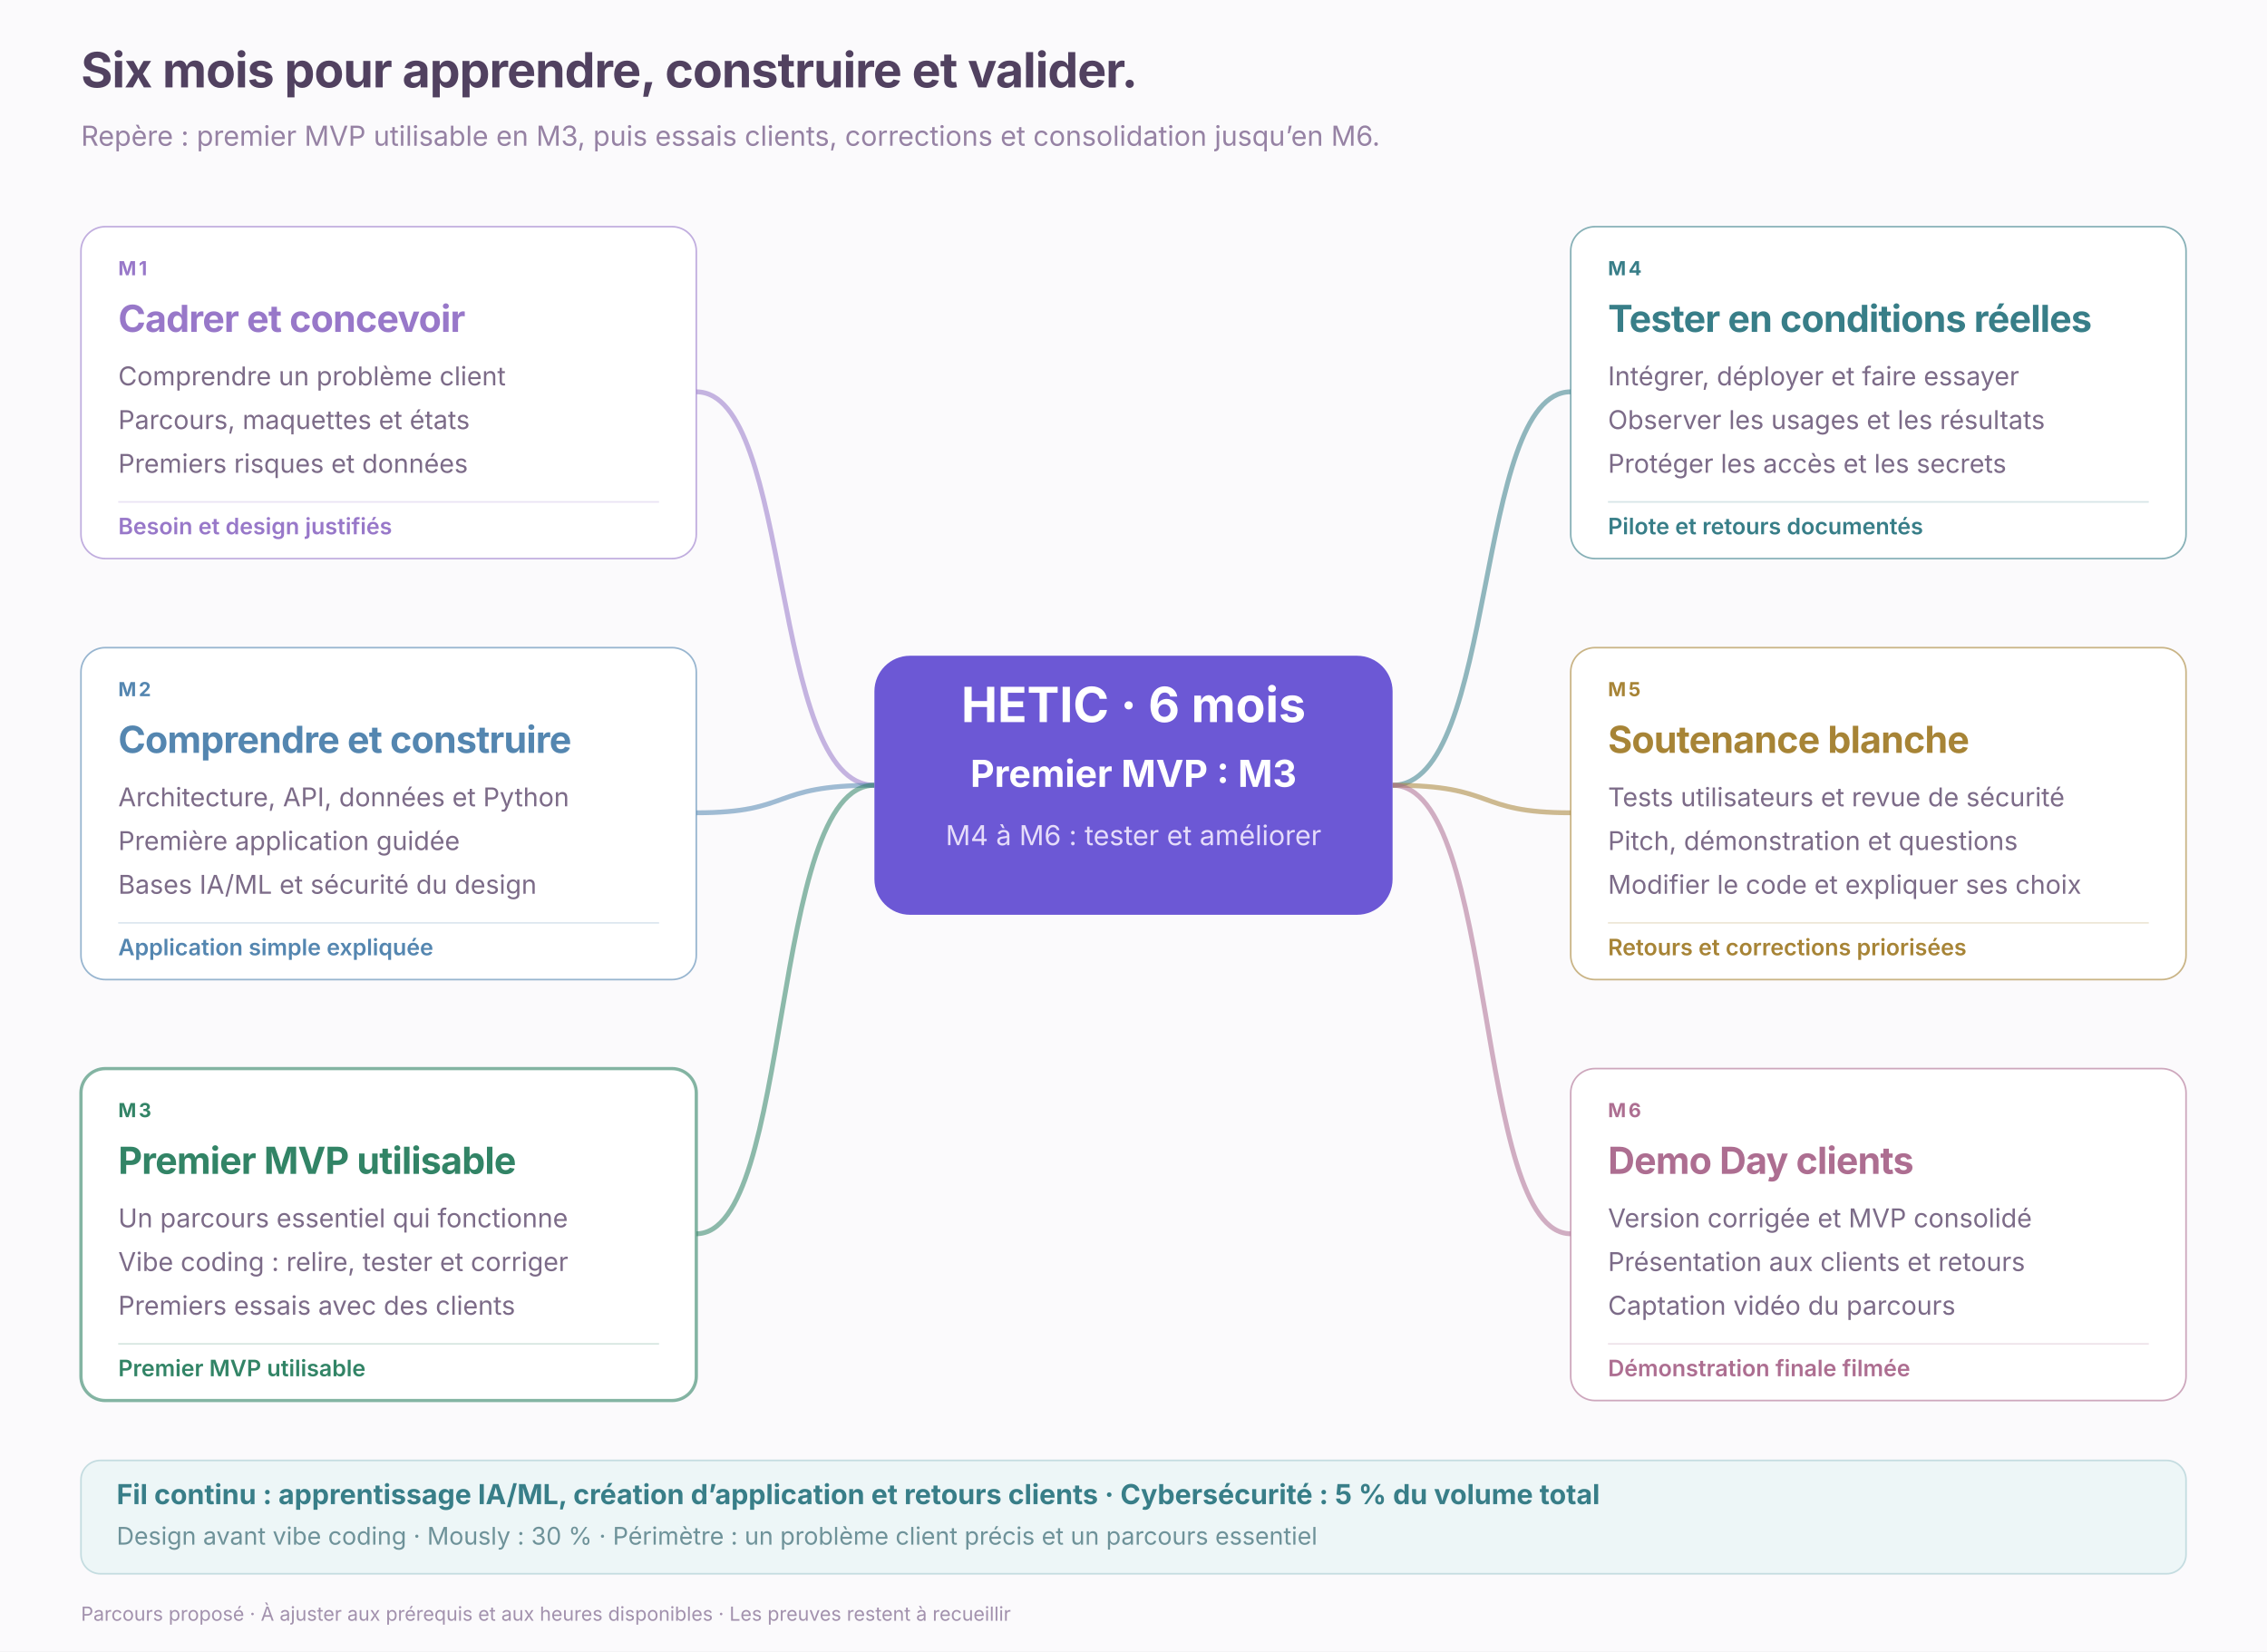
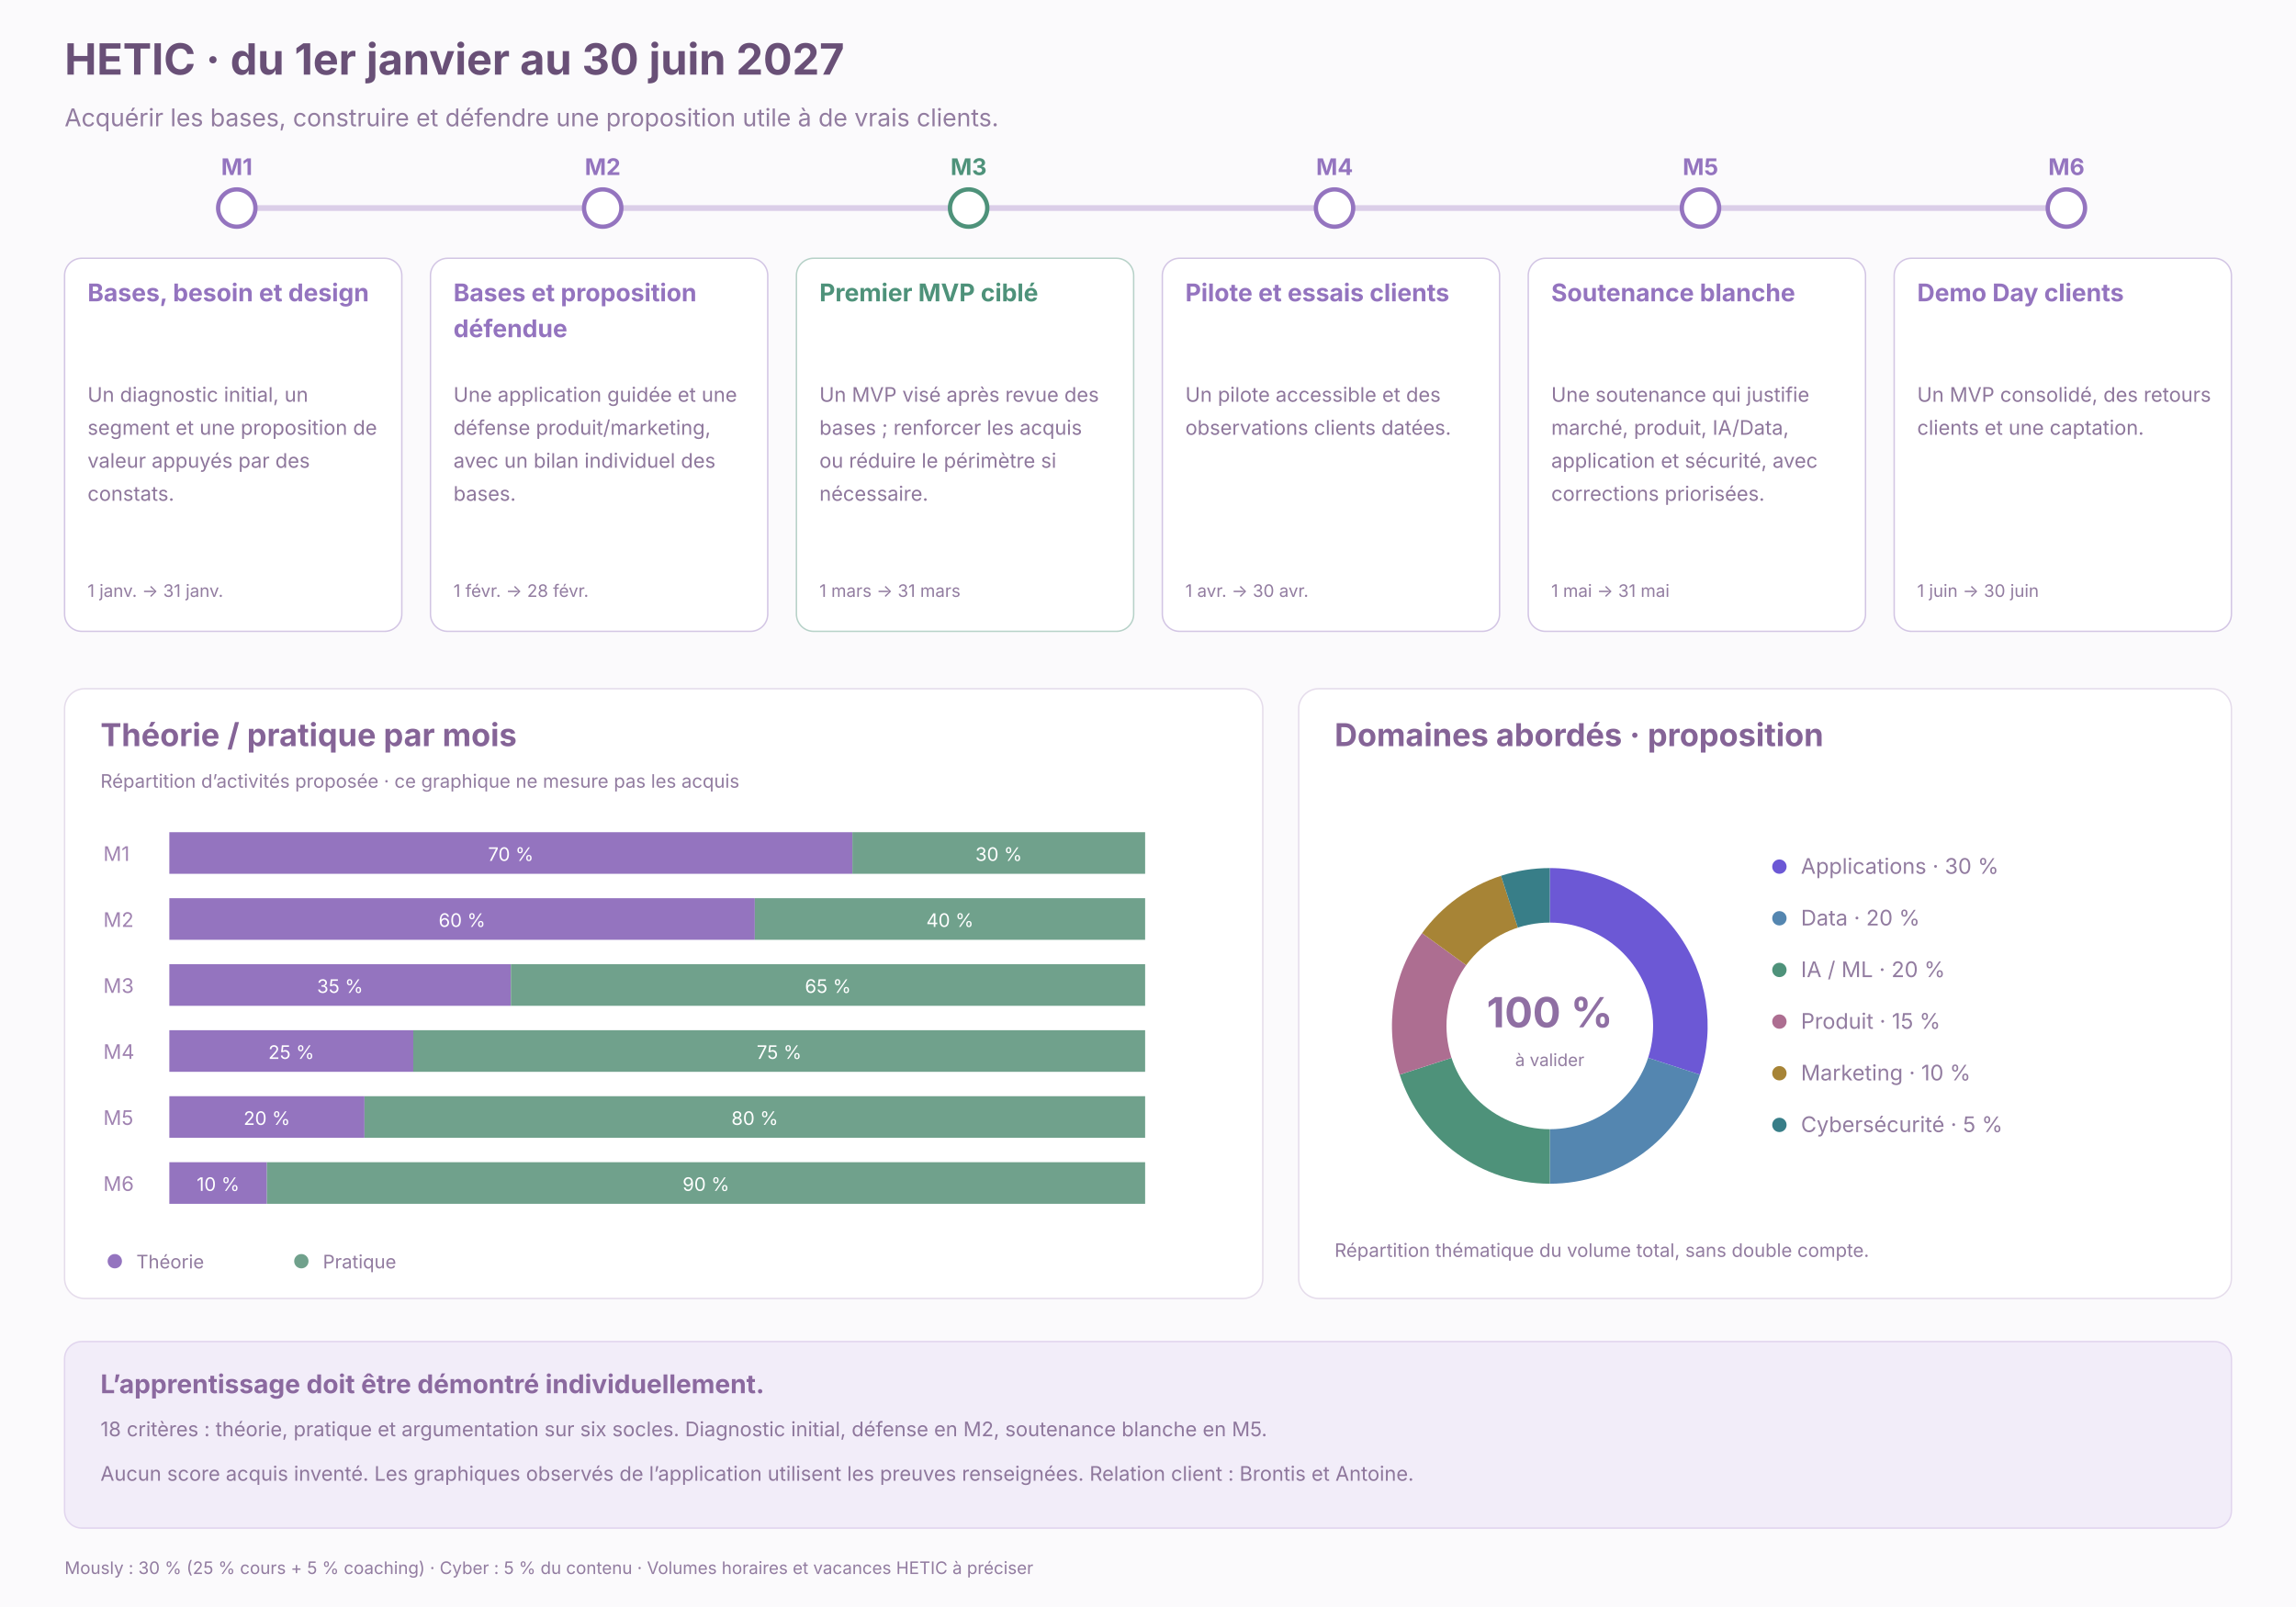
- <svg xmlns="http://www.w3.org/2000/svg" viewBox="0 0 1400 1020" role="img" aria-labelledby="title desc">
-   <rect width="1400" height="1020" fill="#fbfafc" />
-   <style>text{font-family:system-ui,-apple-system,BlinkMacSystemFont,Segoe UI,sans-serif}.copy{font-size:16px;fill:#7c6b88}.branch{fill:none;stroke-width:3;opacity:.55}.proof{font-size:14px;font-weight:600}</style>
-   <text x="50" y="54" fill="#514160" font-size="30" font-weight="700" letter-spacing="-.5">Six mois pour apprendre, construire et valider.</text>
-   <text x="50" y="90" fill="#9682a4" font-size="17">Repère : premier MVP utilisable en M3, puis essais clients, corrections et consolidation jusqu’en M6.</text>
-   <path class="branch" stroke="#9878c9" d="M 540 485 C 475 485 490 242 430 242" />
-   <rect x="50" y="140" width="380" height="205" rx="15" fill="white" stroke="#9878c9" stroke-width="1" stroke-opacity=".6" />
-   <text x="73" y="170" font-size="12" font-weight="700" letter-spacing="1.5" fill="#9878c9">M1</text>
-   <text x="73" y="205" font-size="23" font-weight="650" letter-spacing="-.4" fill="#9878c9">Cadrer et concevoir</text>
-   <text class="copy" x="73" y="238">Comprendre un problème client</text>
-   <text class="copy" x="73" y="265">Parcours, maquettes et états</text>
-   <text class="copy" x="73" y="292">Premiers risques et données</text>
-   <path d="M73 310H407" stroke="#9878c9" stroke-opacity=".2" />
-   <text class="proof" x="73" y="330" fill="#9878c9">Besoin et design justifiés</text>
-   <path class="branch" stroke="#5486b0" d="M 540 485 C 475 485 490 502 430 502" />
-   <rect x="50" y="400" width="380" height="205" rx="15" fill="white" stroke="#5486b0" stroke-width="1" stroke-opacity=".6" />
-   <text x="73" y="430" font-size="12" font-weight="700" letter-spacing="1.5" fill="#5486b0">M2</text>
-   <text x="73" y="465" font-size="23" font-weight="650" letter-spacing="-.4" fill="#5486b0">Comprendre et construire</text>
-   <text class="copy" x="73" y="498">Architecture, API, données et Python</text>
-   <text class="copy" x="73" y="525">Première application guidée</text>
-   <text class="copy" x="73" y="552">Bases IA/ML et sécurité du design</text>
-   <path d="M73 570H407" stroke="#5486b0" stroke-opacity=".2" />
-   <text class="proof" x="73" y="590" fill="#5486b0">Application simple expliquée</text>
-   <path class="branch" stroke="#328466" d="M 540 485 C 475 485 490 762 430 762" />
-   <rect x="50" y="660" width="380" height="205" rx="15" fill="white" stroke="#328466" stroke-width="2" stroke-opacity=".6" />
-   <text x="73" y="690" font-size="12" font-weight="700" letter-spacing="1.5" fill="#328466">M3</text>
-   <text x="73" y="725" font-size="23" font-weight="650" letter-spacing="-.4" fill="#328466">Premier MVP utilisable</text>
-   <text class="copy" x="73" y="758">Un parcours essentiel qui fonctionne</text>
-   <text class="copy" x="73" y="785">Vibe coding : relire, tester et corriger</text>
-   <text class="copy" x="73" y="812">Premiers essais avec des clients</text>
-   <path d="M73 830H407" stroke="#328466" stroke-opacity=".2" />
-   <text class="proof" x="73" y="850" fill="#328466">Premier MVP utilisable</text>
-   <path class="branch" stroke="#387e88" d="M 860 485 C 925 485 910 242 970 242" />
-   <rect x="970" y="140" width="380" height="205" rx="15" fill="white" stroke="#387e88" stroke-width="1" stroke-opacity=".6" />
-   <text x="993" y="170" font-size="12" font-weight="700" letter-spacing="1.5" fill="#387e88">M4</text>
-   <text x="993" y="205" font-size="23" font-weight="650" letter-spacing="-.4" fill="#387e88">Tester en conditions réelles</text>
-   <text class="copy" x="993" y="238">Intégrer, déployer et faire essayer</text>
-   <text class="copy" x="993" y="265">Observer les usages et les résultats</text>
-   <text class="copy" x="993" y="292">Protéger les accès et les secrets</text>
-   <path d="M993 310H1327" stroke="#387e88" stroke-opacity=".2" />
-   <text class="proof" x="993" y="330" fill="#387e88">Pilote et retours documentés</text>
-   <path class="branch" stroke="#a78436" d="M 860 485 C 925 485 910 502 970 502" />
-   <rect x="970" y="400" width="380" height="205" rx="15" fill="white" stroke="#a78436" stroke-width="1" stroke-opacity=".6" />
-   <text x="993" y="430" font-size="12" font-weight="700" letter-spacing="1.5" fill="#a78436">M5</text>
-   <text x="993" y="465" font-size="23" font-weight="650" letter-spacing="-.4" fill="#a78436">Soutenance blanche</text>
-   <text class="copy" x="993" y="498">Tests utilisateurs et revue de sécurité</text>
-   <text class="copy" x="993" y="525">Pitch, démonstration et questions</text>
-   <text class="copy" x="993" y="552">Modifier le code et expliquer ses choix</text>
-   <path d="M993 570H1327" stroke="#a78436" stroke-opacity=".2" />
-   <text class="proof" x="993" y="590" fill="#a78436">Retours et corrections priorisées</text>
-   <path class="branch" stroke="#ad6e91" d="M 860 485 C 925 485 910 762 970 762" />
-   <rect x="970" y="660" width="380" height="205" rx="15" fill="white" stroke="#ad6e91" stroke-width="1" stroke-opacity=".6" />
-   <text x="993" y="690" font-size="12" font-weight="700" letter-spacing="1.5" fill="#ad6e91">M6</text>
-   <text x="993" y="725" font-size="23" font-weight="650" letter-spacing="-.4" fill="#ad6e91">Demo Day clients</text>
-   <text class="copy" x="993" y="758">Version corrigée et MVP consolidé</text>
-   <text class="copy" x="993" y="785">Présentation aux clients et retours</text>
-   <text class="copy" x="993" y="812">Captation vidéo du parcours</text>
-   <path d="M993 830H1327" stroke="#ad6e91" stroke-opacity=".2" />
-   <text class="proof" x="993" y="850" fill="#ad6e91">Démonstration finale filmée</text>
-   <rect x="540" y="405" width="320" height="160" rx="22" fill="#6c58d5" />
-   <text x="700" y="446" text-anchor="middle" fill="white" font-size="30" font-weight="750">HETIC · 6 mois</text>
-   <text x="700" y="486" text-anchor="middle" fill="white" font-size="23" font-weight="650">Premier MVP : M3</text>
-   <text x="700" y="522" text-anchor="middle" fill="#e5dcfa" font-size="17">M4 à M6 : tester et améliorer</text>
-   <rect x="50" y="902" width="1300" height="70" rx="12" fill="#edf6f7" stroke="#c4dce0" />
-   <text x="72" y="929" fill="#387e88" font-size="17" font-weight="650">Fil continu : apprentissage IA/ML, création d’application et retours clients · Cybersécurité : 5 % du volume total</text>
-   <text x="72" y="954" fill="#6e9299" font-size="15">Design avant vibe coding · Mously : 30 % · Périmètre : un problème client précis et un parcours essentiel</text>
-   <text x="50" y="1001" fill="#a291ad" font-size="12">Parcours proposé · À ajuster aux prérequis et aux heures disponibles · Les preuves restent à recueillir</text>
+ <svg xmlns="http://www.w3.org/2000/svg" viewBox="0 0 1600 1120" role="img" aria-labelledby="title desc">
+   <rect width="1600" height="1120" fill="#fbfafc" />
+   <style>text{font-family:system-ui,-apple-system,BlinkMacSystemFont,Segoe UI,sans-serif}.muted{fill:#927ca0}.copy{font-size:14px;fill:#8e779c}</style>
+   <text x="45" y="52" fill="#695077" font-size="30" font-weight="700">HETIC · du 1er janvier au 30 juin 2027</text>
+   <text x="45" y="88" font-size="17" class="muted">Acquérir les bases, construire et défendre une proposition utile à de vrais clients.</text>
+   <path d="M165 145H1440" stroke="#dbcee8" stroke-width="4" fill="none" />
+   <circle cx="165" cy="145" r="13" fill="white" stroke="#9474bf" stroke-width="3" />
+   <text x="165" y="122" text-anchor="middle" font-size="16" fill="#9474bf" font-weight="700">M1</text>
+   <rect x="45" y="180" width="235" height="260" rx="12" fill="white" stroke="#9474bf" stroke-opacity=".4" />
+   <text x="61" y="210" font-size="17" font-weight="650" fill="#9474bf">Bases, besoin et design</text>
+   <text x="61" y="280" class="copy">Un diagnostic initial, un</text>
+   <text x="61" y="303" class="copy">segment et une proposition de</text>
+   <text x="61" y="326" class="copy">valeur appuyés par des</text>
+   <text x="61" y="349" class="copy">constats.</text>
+   <text x="61" y="416" font-size="12" class="muted">1 janv. → 31 janv.</text>
+   <circle cx="420" cy="145" r="13" fill="white" stroke="#9474bf" stroke-width="3" />
+   <text x="420" y="122" text-anchor="middle" font-size="16" fill="#9474bf" font-weight="700">M2</text>
+   <rect x="300" y="180" width="235" height="260" rx="12" fill="white" stroke="#9474bf" stroke-opacity=".4" />
+   <text x="316" y="210" font-size="17" font-weight="650" fill="#9474bf">Bases et proposition</text>
+   <text x="316" y="235" font-size="17" font-weight="650" fill="#9474bf">défendue</text>
+   <text x="316" y="280" class="copy">Une application guidée et une</text>
+   <text x="316" y="303" class="copy">défense produit/marketing,</text>
+   <text x="316" y="326" class="copy">avec un bilan individuel des</text>
+   <text x="316" y="349" class="copy">bases.</text>
+   <text x="316" y="416" font-size="12" class="muted">1 févr. → 28 févr.</text>
+   <circle cx="675" cy="145" r="13" fill="white" stroke="#4e927a" stroke-width="3" />
+   <text x="675" y="122" text-anchor="middle" font-size="16" fill="#4e927a" font-weight="700">M3</text>
+   <rect x="555" y="180" width="235" height="260" rx="12" fill="white" stroke="#4e927a" stroke-opacity=".4" />
+   <text x="571" y="210" font-size="17" font-weight="650" fill="#4e927a">Premier MVP ciblé</text>
+   <text x="571" y="280" class="copy">Un MVP visé après revue des</text>
+   <text x="571" y="303" class="copy">bases ; renforcer les acquis</text>
+   <text x="571" y="326" class="copy">ou réduire le périmètre si</text>
+   <text x="571" y="349" class="copy">nécessaire.</text>
+   <text x="571" y="416" font-size="12" class="muted">1 mars → 31 mars</text>
+   <circle cx="930" cy="145" r="13" fill="white" stroke="#9474bf" stroke-width="3" />
+   <text x="930" y="122" text-anchor="middle" font-size="16" fill="#9474bf" font-weight="700">M4</text>
+   <rect x="810" y="180" width="235" height="260" rx="12" fill="white" stroke="#9474bf" stroke-opacity=".4" />
+   <text x="826" y="210" font-size="17" font-weight="650" fill="#9474bf">Pilote et essais clients</text>
+   <text x="826" y="280" class="copy">Un pilote accessible et des</text>
+   <text x="826" y="303" class="copy">observations clients datées.</text>
+   <text x="826" y="416" font-size="12" class="muted">1 avr. → 30 avr.</text>
+   <circle cx="1185" cy="145" r="13" fill="white" stroke="#9474bf" stroke-width="3" />
+   <text x="1185" y="122" text-anchor="middle" font-size="16" fill="#9474bf" font-weight="700">M5</text>
+   <rect x="1065" y="180" width="235" height="260" rx="12" fill="white" stroke="#9474bf" stroke-opacity=".4" />
+   <text x="1081" y="210" font-size="17" font-weight="650" fill="#9474bf">Soutenance blanche</text>
+   <text x="1081" y="280" class="copy">Une soutenance qui justifie</text>
+   <text x="1081" y="303" class="copy">marché, produit, IA/Data,</text>
+   <text x="1081" y="326" class="copy">application et sécurité, avec</text>
+   <text x="1081" y="349" class="copy">corrections priorisées.</text>
+   <text x="1081" y="416" font-size="12" class="muted">1 mai → 31 mai</text>
+   <circle cx="1440" cy="145" r="13" fill="white" stroke="#9474bf" stroke-width="3" />
+   <text x="1440" y="122" text-anchor="middle" font-size="16" fill="#9474bf" font-weight="700">M6</text>
+   <rect x="1320" y="180" width="235" height="260" rx="12" fill="white" stroke="#9474bf" stroke-opacity=".4" />
+   <text x="1336" y="210" font-size="17" font-weight="650" fill="#9474bf">Demo Day clients</text>
+   <text x="1336" y="280" class="copy">Un MVP consolidé, des retours</text>
+   <text x="1336" y="303" class="copy">clients et une captation.</text>
+   <text x="1336" y="416" font-size="12" class="muted">1 juin → 30 juin</text>
+   <rect x="45" y="480" width="835" height="425" rx="14" fill="white" stroke="#e5dceb" />
+   <text x="70" y="520" font-size="22" fill="#856497" font-weight="650">Théorie / pratique par mois</text>
+   <text x="70" y="549" font-size="13" class="muted">Répartition d’activités proposée · ce graphique ne mesure pas les acquis</text>
+   <text x="72" y="600" font-size="14" fill="#a083b1">M1</text>
+   <rect x="118" y="580" width="476" height="29" fill="#9474bf" />
+   <rect x="594" y="580" width="204" height="29" fill="#70a18c" />
+   <text x="356" y="600" fill="white" text-anchor="middle" font-size="13">70 %</text>
+   <text x="696" y="600" fill="white" text-anchor="middle" font-size="13">30 %</text>
+   <text x="72" y="646" font-size="14" fill="#a083b1">M2</text>
+   <rect x="118" y="626" width="408" height="29" fill="#9474bf" />
+   <rect x="526" y="626" width="272" height="29" fill="#70a18c" />
+   <text x="322" y="646" fill="white" text-anchor="middle" font-size="13">60 %</text>
+   <text x="662" y="646" fill="white" text-anchor="middle" font-size="13">40 %</text>
+   <text x="72" y="692" font-size="14" fill="#a083b1">M3</text>
+   <rect x="118" y="672" width="238" height="29" fill="#9474bf" />
+   <rect x="356" y="672" width="442" height="29" fill="#70a18c" />
+   <text x="237" y="692" fill="white" text-anchor="middle" font-size="13">35 %</text>
+   <text x="577" y="692" fill="white" text-anchor="middle" font-size="13">65 %</text>
+   <text x="72" y="738" font-size="14" fill="#a083b1">M4</text>
+   <rect x="118" y="718" width="170" height="29" fill="#9474bf" />
+   <rect x="288" y="718" width="510" height="29" fill="#70a18c" />
+   <text x="203" y="738" fill="white" text-anchor="middle" font-size="13">25 %</text>
+   <text x="543" y="738" fill="white" text-anchor="middle" font-size="13">75 %</text>
+   <text x="72" y="784" font-size="14" fill="#a083b1">M5</text>
+   <rect x="118" y="764" width="136" height="29" fill="#9474bf" />
+   <rect x="254" y="764" width="544" height="29" fill="#70a18c" />
+   <text x="186" y="784" fill="white" text-anchor="middle" font-size="13">20 %</text>
+   <text x="526" y="784" fill="white" text-anchor="middle" font-size="13">80 %</text>
+   <text x="72" y="830" font-size="14" fill="#a083b1">M6</text>
+   <rect x="118" y="810" width="68" height="29" fill="#9474bf" />
+   <rect x="186" y="810" width="612" height="29" fill="#70a18c" />
+   <text x="152" y="830" fill="white" text-anchor="middle" font-size="13">10 %</text>
+   <text x="492" y="830" fill="white" text-anchor="middle" font-size="13">90 %</text>
+   <circle cx="80" cy="879" r="5" fill="#9474bf" />
+   <text x="95" y="884" font-size="13" class="muted">Théorie</text>
+   <circle cx="210" cy="879" r="5" fill="#70a18c" />
+   <text x="225" y="884" font-size="13" class="muted">Pratique</text>
+   <rect x="905" y="480" width="650" height="425" rx="14" fill="white" stroke="#e5dceb" />
+   <text x="930" y="520" font-size="22" fill="#856497" font-weight="650">Domaines abordés · proposition</text>
+   <path d="M1080 715L1080 605A110 110 0 0 1 1184.616 748.992Z" fill="#6c58d5" />
+   <circle cx="1240" cy="604" r="5" fill="#6c58d5" />
+   <text x="1255" y="609" font-size="15" class="muted">Applications · 30 %</text>
+   <path d="M1080 715L1184.616 748.992A110 110 0 0 1 1080 825Z" fill="#5486b0" />
+   <circle cx="1240" cy="640" r="5" fill="#5486b0" />
+   <text x="1255" y="645" font-size="15" class="muted">Data · 20 %</text>
+   <path d="M1080 715L1080 825A110 110 0 0 1 975.384 748.992Z" fill="#4e927a" />
+   <circle cx="1240" cy="676" r="5" fill="#4e927a" />
+   <text x="1255" y="681" font-size="15" class="muted">IA / ML · 20 %</text>
+   <path d="M1080 715L975.384 748.992A110 110 0 0 1 991.008 650.344Z" fill="#ad6e91" />
+   <circle cx="1240" cy="712" r="5" fill="#ad6e91" />
+   <text x="1255" y="717" font-size="15" class="muted">Produit · 15 %</text>
+   <path d="M1080 715L991.008 650.344A110 110 0 0 1 1046.008 610.384Z" fill="#a78436" />
+   <circle cx="1240" cy="748" r="5" fill="#a78436" />
+   <text x="1255" y="753" font-size="15" class="muted">Marketing · 10 %</text>
+   <path d="M1080 715L1046.008 610.384A110 110 0 0 1 1080 605Z" fill="#387e88" />
+   <circle cx="1240" cy="784" r="5" fill="#387e88" />
+   <text x="1255" y="789" font-size="15" class="muted">Cybersécurité · 5 %</text>
+   <circle cx="1080" cy="715" r="72" fill="white" />
+   <text x="1080" y="716" text-anchor="middle" font-size="29" font-weight="650" fill="#8f6fa3">100 %</text>
+   <text x="1080" y="743" text-anchor="middle" font-size="12" class="muted">à valider</text>
+   <text x="930" y="876" font-size="13" class="muted">Répartition thématique du volume total, sans double compte.</text>
+   <rect x="45" y="935" width="1510" height="130" rx="12" fill="#f2edf9" stroke="#e1d5ee" />
+   <text x="70" y="971" fill="#8b699f" font-size="18" font-weight="650">L’apprentissage doit être démontré individuellement.</text>
+   <text x="70" y="1001" class="copy">18 critères : théorie, pratique et argumentation sur six socles. Diagnostic initial, défense en M2, soutenance blanche en M5.</text>
+   <text x="70" y="1032" class="copy">Aucun score acquis inventé. Les graphiques observés de l’application utilisent les preuves renseignées. Relation client : Brontis et Antoine.</text>
+   <text x="45" y="1097" font-size="12" class="muted">Mously : 30 % (25 % cours + 5 % coaching) · Cyber : 5 % du contenu · Volumes horaires et vacances HETIC à préciser</text>
</svg>
